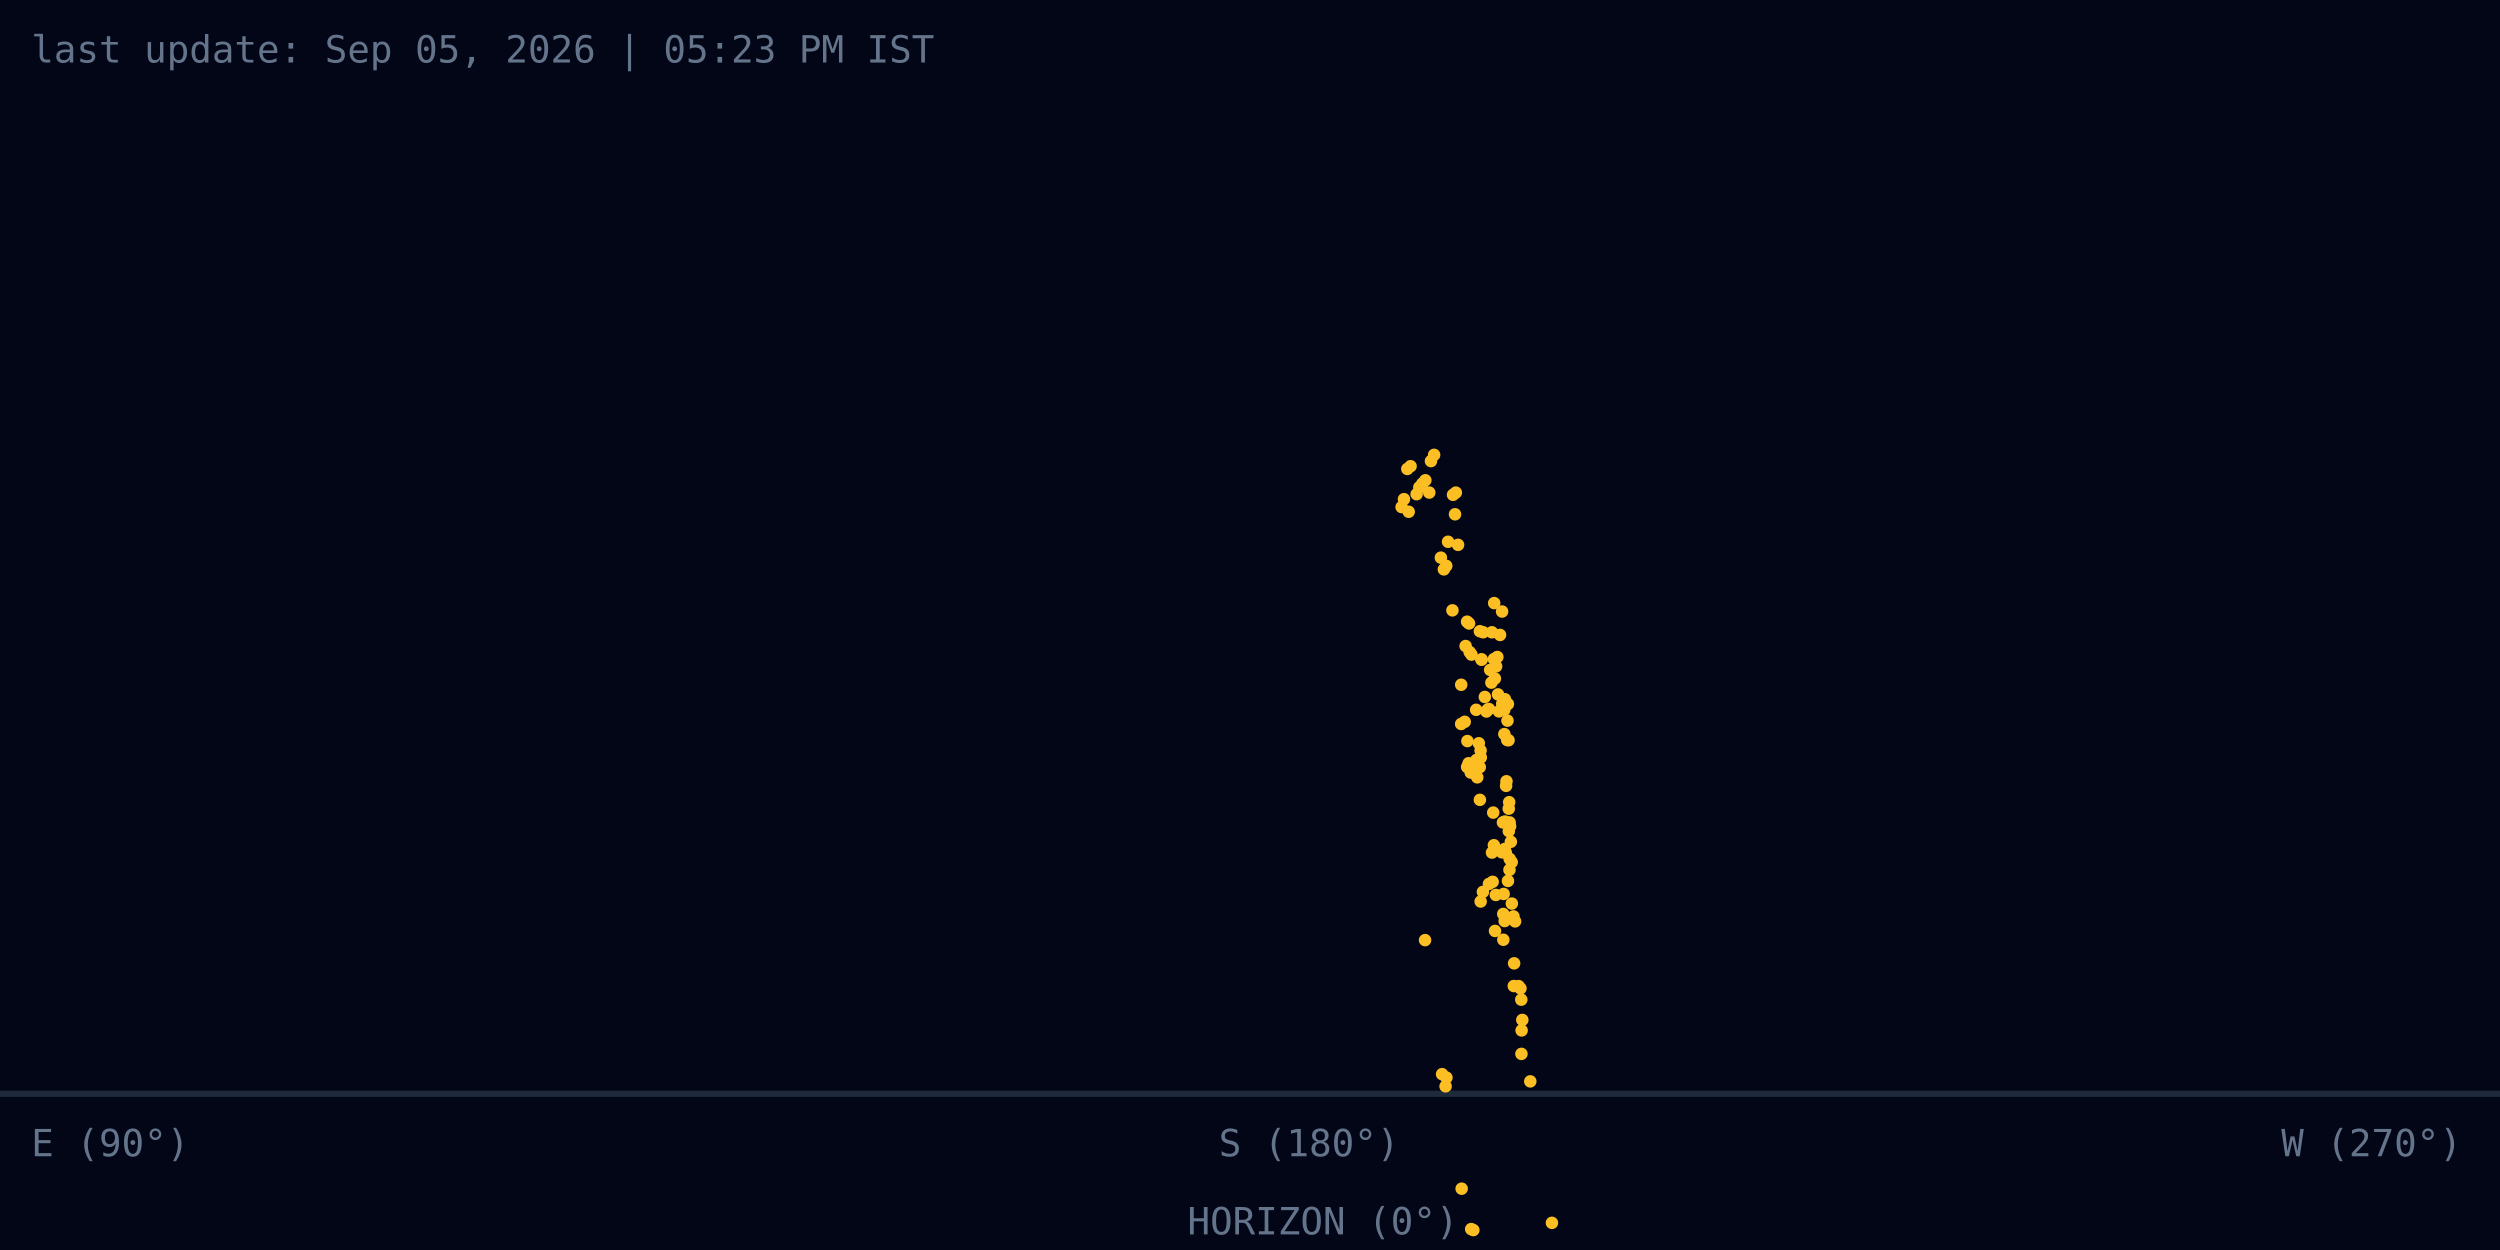
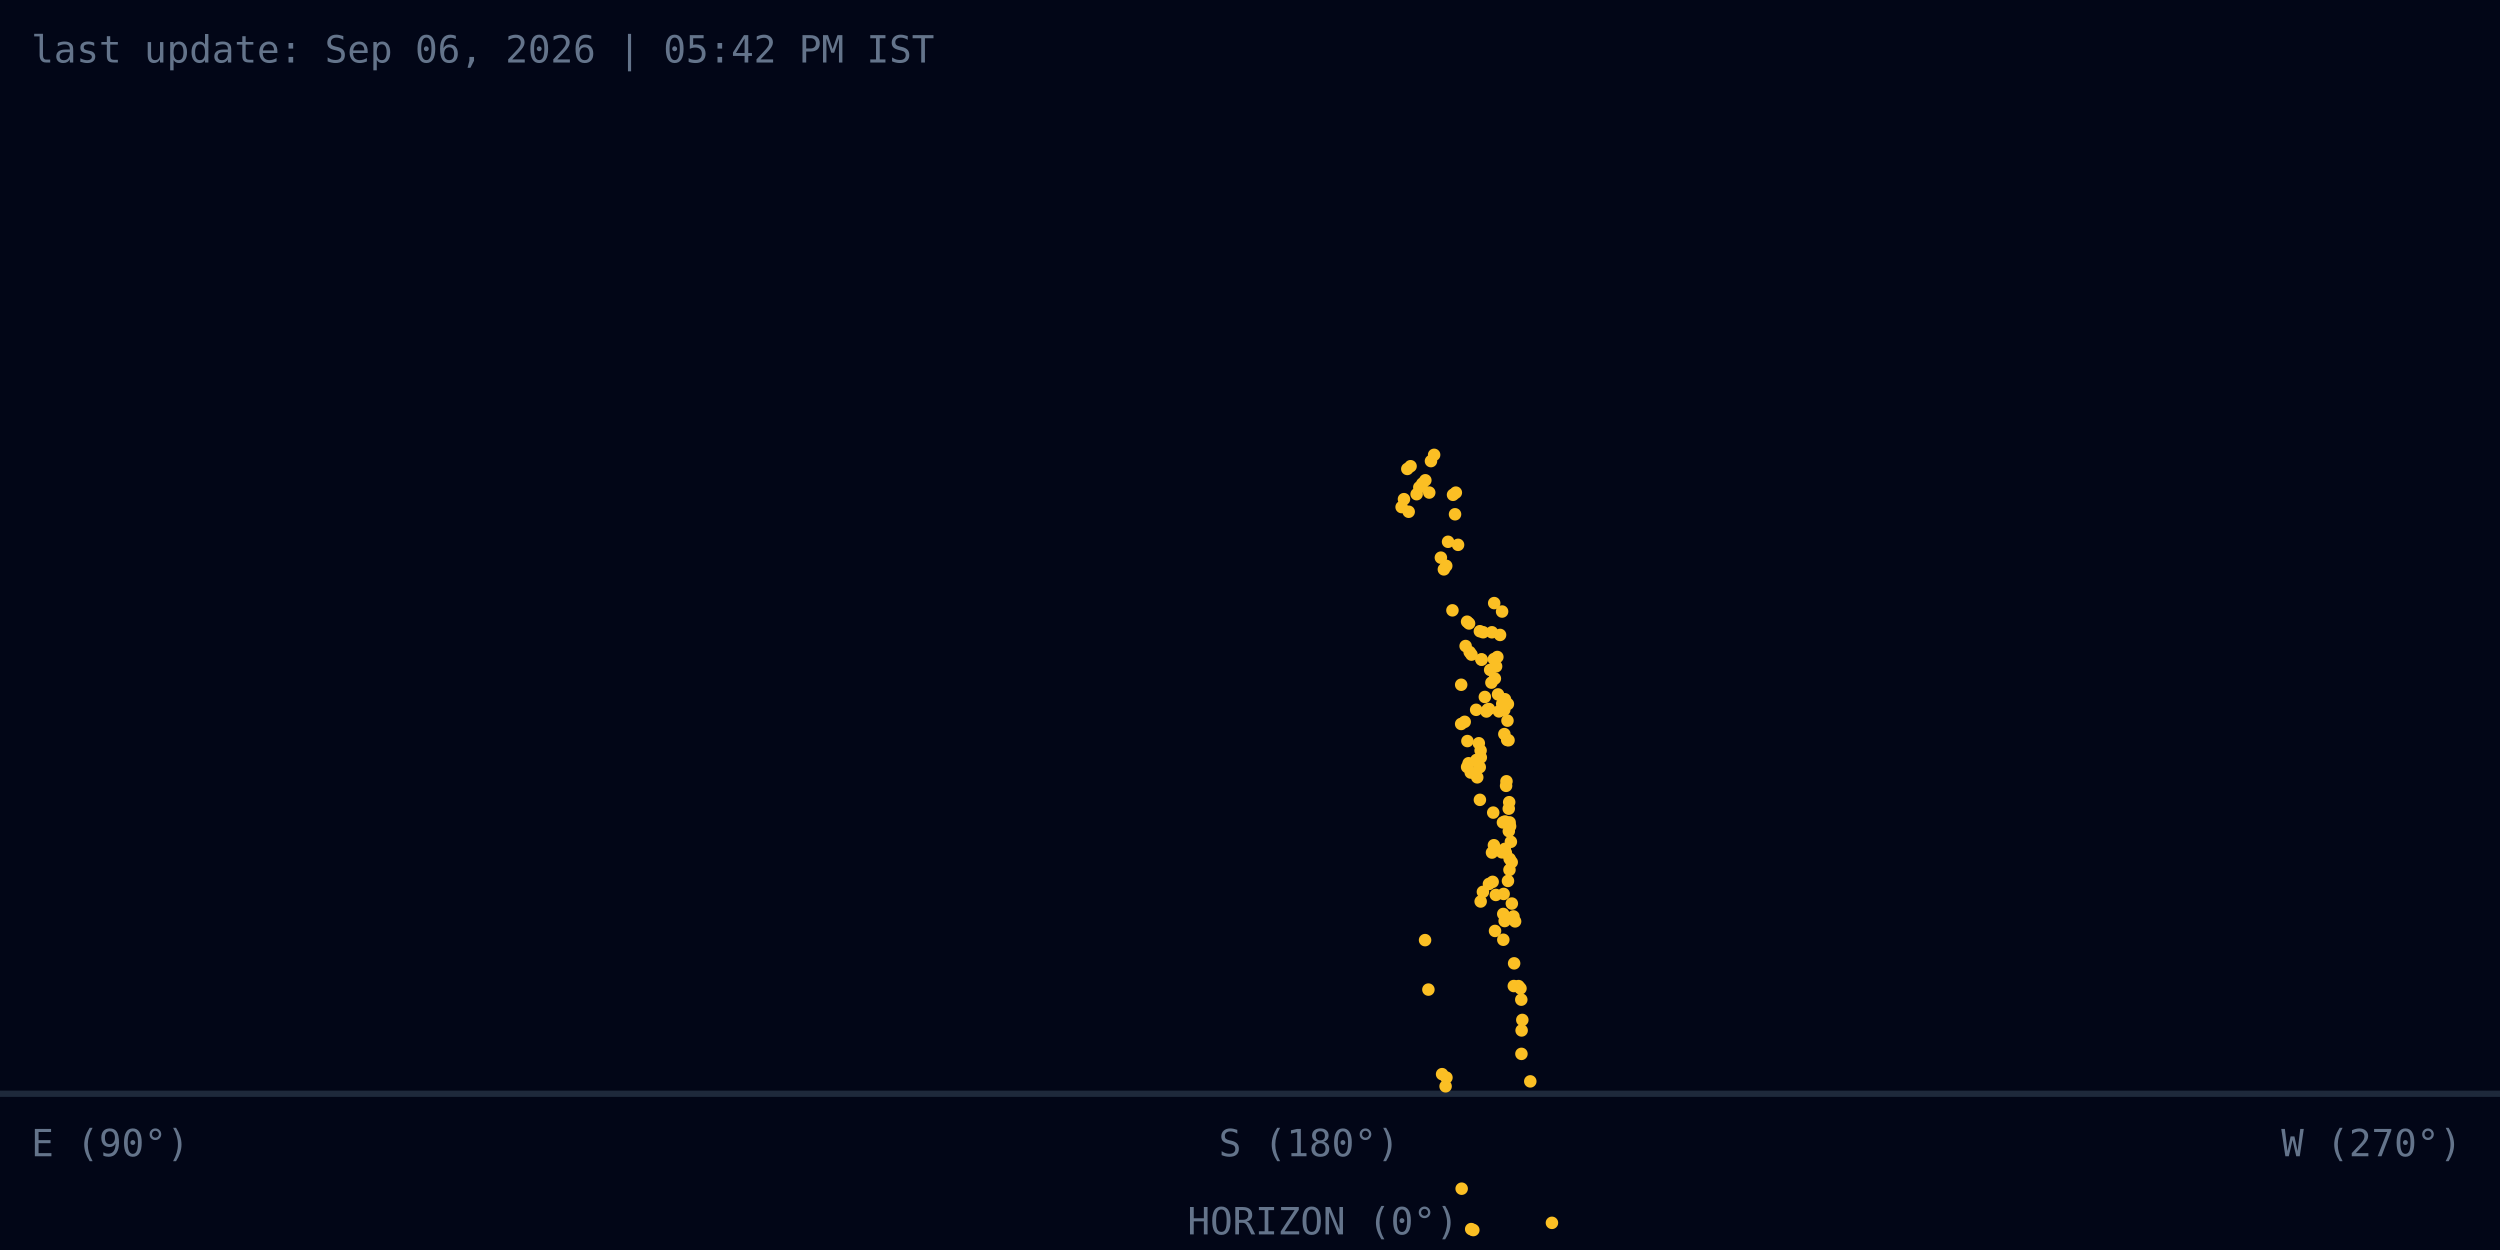
<svg xmlns="http://www.w3.org/2000/svg" width="800" height="400" viewBox="0 0 800 400">
  <rect width="800" height="400" fill="#020617" />
-   <text id="last-update" x="10" y="20" fill="#64748b" font-family="monospace">last update: Sep 05, 2026 | 05:23 PM IST</text>
+   <text id="last-update" x="10" y="20" fill="#64748b" font-family="monospace">last update: Sep 06, 2026 | 05:42 PM IST</text>
  <line x1="0" y1="350" x2="800" y2="350" stroke="#1e293b" stroke-width="2" />
  <text x="380" y="395" fill="#64748b" font-size="12" font-family="monospace">HORIZON (0°)</text>
  <text x="730" y="370" fill="#64748b" font-size="12" font-family="monospace">W (270°)</text>
  <text x="390" y="370" fill="#64748b" font-size="12" font-family="monospace">S (180°)</text>
  <text x="10" y="370" fill="#64748b" font-size="12" font-family="monospace">E (90°)</text>
  <g id="analemma-points">
    <circle cx=" 465.61" cy=" 164.57" r="2" fill="#fbbf24">
 </circle>
    <circle cx=" 467.57" cy=" 231.67" r="2" fill="#fbbf24">
 </circle>
    <circle cx=" 467.58" cy=" 219.12" r="2" fill="#fbbf24">
 </circle>
    <circle cx=" 468.71" cy=" 230.98" r="2" fill="#fbbf24">
 </circle>
    <circle cx=" 469.57" cy=" 237.14" r="2" fill="#fbbf24">
 </circle>
    <circle cx=" 469.00" cy=" 206.73" r="2" fill="#fbbf24">
 </circle>
    <circle cx=" 469.47" cy=" 198.94" r="2" fill="#fbbf24">
 </circle>
    <circle cx=" 470.10" cy=" 199.51" r="2" fill="#fbbf24">
 </circle>
    <circle cx=" 474.53" cy=" 285.41" r="2" fill="#fbbf24">
 </circle>
    <circle cx=" 472.47" cy=" 243.18" r="2" fill="#fbbf24">
 </circle>
    <circle cx=" 473.57" cy=" 255.95" r="2" fill="#fbbf24">
 </circle>
    <circle cx=" 473.22" cy=" 237.84" r="2" fill="#fbbf24">
 </circle>
    <circle cx=" 473.79" cy=" 240.17" r="2" fill="#fbbf24">
 </circle>
    <circle cx=" 473.56" cy=" 201.99" r="2" fill="#fbbf24">
 </circle>
    <circle cx=" 474.09" cy=" 210.99" r="2" fill="#fbbf24">
 </circle>
    <circle cx=" 478.41" cy=" 297.90" r="2" fill="#fbbf24">
 </circle>
    <circle cx=" 477.65" cy=" 282.19" r="2" fill="#fbbf24">
 </circle>
    <circle cx=" 477.44" cy=" 272.82" r="2" fill="#fbbf24">
 </circle>
    <circle cx=" 478.67" cy=" 286.38" r="2" fill="#fbbf24">
 </circle>
    <circle cx=" 478.05" cy=" 270.47" r="2" fill="#fbbf24">
 </circle>
    <circle cx=" 476.85" cy=" 214.37" r="2" fill="#fbbf24">
 </circle>
    <circle cx=" 477.25" cy=" 218.44" r="2" fill="#fbbf24">
 </circle>
    <circle cx=" 481.06" cy=" 300.72" r="2" fill="#fbbf24">
 </circle>
    <circle cx=" 481.04" cy=" 292.47" r="2" fill="#fbbf24">
 </circle>
    <circle cx=" 481.49" cy=" 294.73" r="2" fill="#fbbf24">
 </circle>
    <circle cx=" 481.17" cy=" 286.06" r="2" fill="#fbbf24">
 </circle>
    <circle cx=" 479.37" cy=" 222.21" r="2" fill="#fbbf24">
 </circle>
    <circle cx=" 479.67" cy=" 227.65" r="2" fill="#fbbf24">
 </circle>
    <circle cx=" 498.29" cy=" 411.31" r="2" fill="#fbbf24">
 </circle>
    <circle cx=" 498.34" cy=" 411.53" r="2" fill="#fbbf24">
 </circle>
    <circle cx=" 484.42" cy=" 315.53" r="2" fill="#fbbf24">
 </circle>
    <circle cx=" 486.86" cy=" 337.24" r="2" fill="#fbbf24">
 </circle>
    <circle cx=" 481.87" cy=" 272.88" r="2" fill="#fbbf24">
 </circle>
    <circle cx=" 482.55" cy=" 281.90" r="2" fill="#fbbf24">
 </circle>
    <circle cx=" 481.19" cy=" 226.61" r="2" fill="#fbbf24">
 </circle>
    <circle cx=" 481.39" cy=" 234.91" r="2" fill="#fbbf24">
 </circle>
    <circle cx=" 486.92" cy=" 329.74" r="2" fill="#fbbf24">
 </circle>
    <circle cx=" 483.03" cy=" 278.36" r="2" fill="#fbbf24">
 </circle>
    <circle cx=" 483.79" cy=" 289.14" r="2" fill="#fbbf24">
 </circle>
    <circle cx=" 485.93" cy=" 315.55" r="2" fill="#fbbf24">
 </circle>
    <circle cx=" 484.30" cy=" 293.26" r="2" fill="#fbbf24">
 </circle>
    <circle cx=" 482.30" cy=" 236.80" r="2" fill="#fbbf24">
 </circle>
    <circle cx=" 482.80" cy=" 258.78" r="2" fill="#fbbf24">
 </circle>
    <circle cx=" 501.22" cy=" 413.90" r="2" fill="#fbbf24">
 </circle>
    <circle cx=" 489.69" cy=" 346.04" r="2" fill="#fbbf24">
 </circle>
    <circle cx=" 486.81" cy=" 319.89" r="2" fill="#fbbf24">
 </circle>
    <circle cx=" 484.83" cy=" 294.84" r="2" fill="#fbbf24">
 </circle>
    <circle cx=" 486.55" cy=" 316.29" r="2" fill="#fbbf24">
 </circle>
    <circle cx=" 482.73" cy=" 236.88" r="2" fill="#fbbf24">
 </circle>
    <circle cx=" 483.48" cy=" 269.37" r="2" fill="#fbbf24">
 </circle>
    <circle cx=" 496.62" cy=" 391.31" r="2" fill="#fbbf24">
 </circle>
    <circle cx=" 483.75" cy=" 275.90" r="2" fill="#fbbf24">
 </circle>
    <circle cx=" 483.23" cy=" 264.40" r="2" fill="#fbbf24">
 </circle>
    <circle cx=" 482.94" cy=" 256.70" r="2" fill="#fbbf24">
 </circle>
    <circle cx=" 483.08" cy=" 263.17" r="2" fill="#fbbf24">
 </circle>
    <circle cx=" 482.53" cy=" 225.29" r="2" fill="#fbbf24">
 </circle>
    <circle cx=" 482.39" cy=" 230.61" r="2" fill="#fbbf24">
 </circle>
    <circle cx=" 487.14" cy=" 326.38" r="2" fill="#fbbf24">
 </circle>
    <circle cx=" 482.82" cy=" 265.96" r="2" fill="#fbbf24">
 </circle>
    <circle cx=" 483.09" cy=" 274.84" r="2" fill="#fbbf24">
 </circle>
    <circle cx=" 482.07" cy=" 250.01" r="2" fill="#fbbf24">
 </circle>
    <circle cx=" 481.95" cy=" 251.47" r="2" fill="#fbbf24">
 </circle>
    <circle cx=" 481.58" cy=" 223.76" r="2" fill="#fbbf24">
 </circle>
    <circle cx=" 481.36" cy=" 227.15" r="2" fill="#fbbf24">
 </circle>
    <circle cx=" 484.52" cy=" 308.27" r="2" fill="#fbbf24">
 </circle>
    <circle cx=" 481.59" cy=" 262.88" r="2" fill="#fbbf24">
 </circle>
    <circle cx=" 480.71" cy=" 225.23" r="2" fill="#fbbf24">
 </circle>
    <circle cx=" 481.54" cy=" 271.65" r="2" fill="#fbbf24">
 </circle>
    <circle cx=" 480.94" cy=" 263.18" r="2" fill="#fbbf24">
 </circle>
    <circle cx=" 480.67" cy=" 195.69" r="2" fill="#fbbf24">
 </circle>
    <circle cx=" 480.02" cy=" 203.18" r="2" fill="#fbbf24">
 </circle>
    <circle cx=" 480.62" cy=" 272.75" r="2" fill="#fbbf24">
 </circle>
    <circle cx=" 479.15" cy=" 210.24" r="2" fill="#fbbf24">
 </circle>
    <circle cx=" 478.75" cy=" 213.23" r="2" fill="#fbbf24">
 </circle>
    <circle cx=" 478.36" cy=" 217.14" r="2" fill="#fbbf24">
 </circle>
    <circle cx=" 478.05" cy=" 210.91" r="2" fill="#fbbf24">
 </circle>
    <circle cx=" 478.14" cy=" 192.99" r="2" fill="#fbbf24">
 </circle>
    <circle cx=" 477.41" cy=" 202.33" r="2" fill="#fbbf24">
 </circle>
    <circle cx=" 477.83" cy=" 260.03" r="2" fill="#fbbf24">
 </circle>
    <circle cx=" 476.48" cy=" 226.89" r="2" fill="#fbbf24">
 </circle>
    <circle cx=" 476.07" cy=" 227.06" r="2" fill="#fbbf24">
 </circle>
    <circle cx=" 475.66" cy=" 227.68" r="2" fill="#fbbf24">
 </circle>
    <circle cx=" 475.15" cy=" 223.03" r="2" fill="#fbbf24">
 </circle>
    <circle cx=" 474.61" cy=" 202.32" r="2" fill="#fbbf24">
 </circle>
    <circle cx=" 474.09" cy=" 211.11" r="2" fill="#fbbf24">
 </circle>
    <circle cx=" 476.46" cy=" 282.87" r="2" fill="#fbbf24">
 </circle>
    <circle cx=" 473.86" cy=" 242.39" r="2" fill="#fbbf24">
 </circle>
    <circle cx=" 473.52" cy=" 245.50" r="2" fill="#fbbf24">
 </circle>
    <circle cx=" 472.37" cy=" 227.14" r="2" fill="#fbbf24">
 </circle>
    <circle cx=" 472.72" cy=" 248.75" r="2" fill="#fbbf24">
 </circle>
    <circle cx=" 470.88" cy=" 209.48" r="2" fill="#fbbf24">
 </circle>
    <circle cx=" 470.29" cy=" 208.66" r="2" fill="#fbbf24">
 </circle>
    <circle cx=" 473.81" cy=" 288.48" r="2" fill="#fbbf24">
 </circle>
    <circle cx=" 470.64" cy=" 247.22" r="2" fill="#fbbf24">
 </circle>
    <circle cx=" 469.96" cy=" 244.24" r="2" fill="#fbbf24">
 </circle>
    <circle cx=" 469.48" cy=" 245.43" r="2" fill="#fbbf24">
 </circle>
    <circle cx=" 466.58" cy=" 174.35" r="2" fill="#fbbf24">
 </circle>
    <circle cx=" 465.87" cy=" 157.64" r="2" fill="#fbbf24">
 </circle>
    <circle cx=" 464.97" cy=" 158.34" r="2" fill="#fbbf24">
 </circle>
    <circle cx=" 464.78" cy=" 195.31" r="2" fill="#fbbf24">
 </circle>
    <circle cx=" 463.38" cy=" 173.37" r="2" fill="#fbbf24">
 </circle>
    <circle cx=" 462.80" cy=" 181.08" r="2" fill="#fbbf24">
 </circle>
    <circle cx=" 462.04" cy=" 182.20" r="2" fill="#fbbf24">
 </circle>
    <circle cx=" 461.08" cy=" 178.45" r="2" fill="#fbbf24">
 </circle>
    <circle cx=" 458.92" cy=" 145.55" r="2" fill="#fbbf24">
 </circle>
    <circle cx=" 457.91" cy=" 147.55" r="2" fill="#fbbf24">
 </circle>
    <circle cx=" 457.36" cy=" 157.62" r="2" fill="#fbbf24">
 </circle>
    <circle cx=" 456.11" cy=" 153.69" r="2" fill="#fbbf24">
 </circle>
    <circle cx=" 455.13" cy=" 154.77" r="2" fill="#fbbf24">
 </circle>
    <circle cx=" 454.18" cy=" 155.94" r="2" fill="#fbbf24">
 </circle>
    <circle cx=" 453.32" cy=" 158.14" r="2" fill="#fbbf24">
 </circle>
    <circle cx=" 451.38" cy=" 149.19" r="2" fill="#fbbf24">
 </circle>
    <circle cx=" 450.34" cy=" 150.06" r="2" fill="#fbbf24">
 </circle>
    <circle cx=" 450.78" cy=" 163.76" r="2" fill="#fbbf24">
 </circle>
    <circle cx=" 449.27" cy=" 159.73" r="2" fill="#fbbf24">
 </circle>
    <circle cx=" 448.52" cy=" 162.26" r="2" fill="#fbbf24">
 </circle>
    <circle cx=" 20.26" cy=" 571.97" r="2" fill="#fbbf24">
 </circle>
    <circle cx=" 74.33" cy=" 546.37" r="2" fill="#fbbf24">
 </circle>
    <circle cx=" 471.46" cy=" 393.62" r="2" fill="#fbbf24">
 </circle>
    <circle cx=" 470.78" cy=" 393.31" r="2" fill="#fbbf24">
 </circle>
    <circle cx=" 495.37" cy=" 503.27" r="2" fill="#fbbf24">
 </circle>
    <circle cx=" 467.73" cy=" 380.38" r="2" fill="#fbbf24">
 </circle>
    <circle cx=" 462.86" cy=" 344.83" r="2" fill="#fbbf24">
 </circle>
    <circle cx=" 462.59" cy=" 347.62" r="2" fill="#fbbf24">
 </circle>
    <circle cx=" 461.47" cy=" 343.73" r="2" fill="#fbbf24">
 </circle>
    <circle cx=" 456.02" cy=" 300.84" r="2" fill="#fbbf24">
 </circle>
+     <circle cx=" 457.09" cy=" 316.67" r="2" fill="#fbbf24">
+  </circle>
  </g>
</svg>
